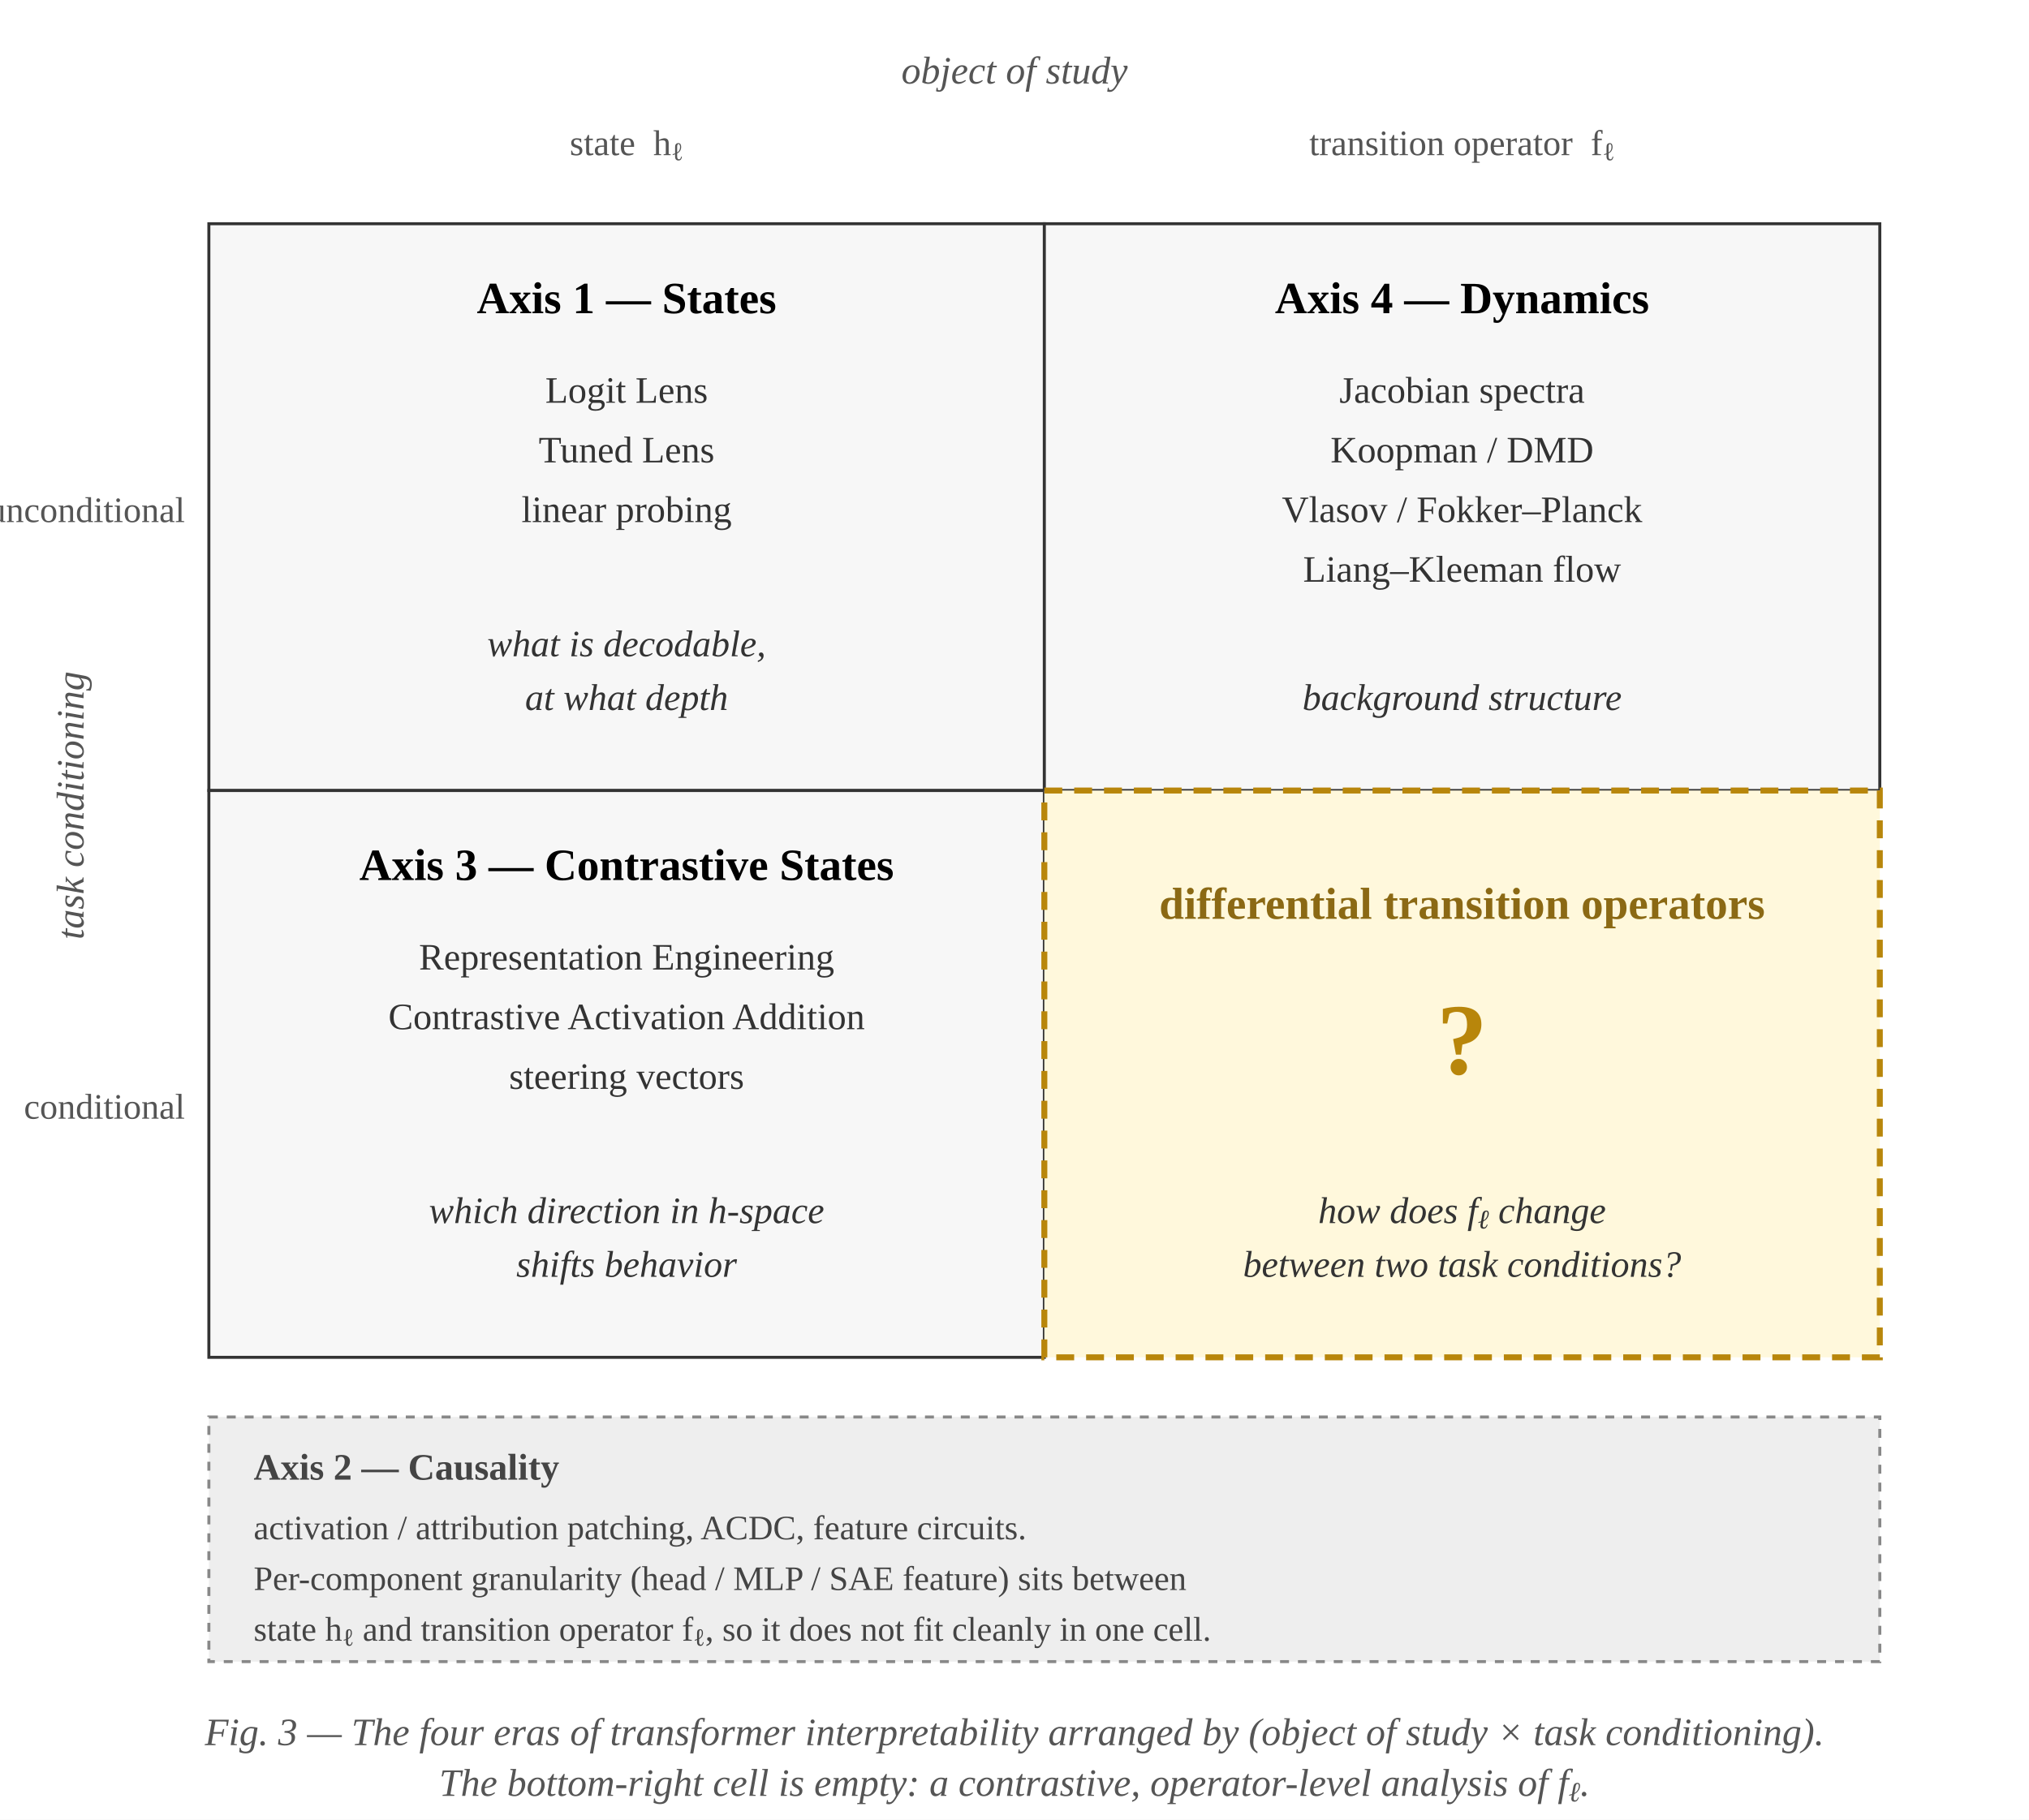
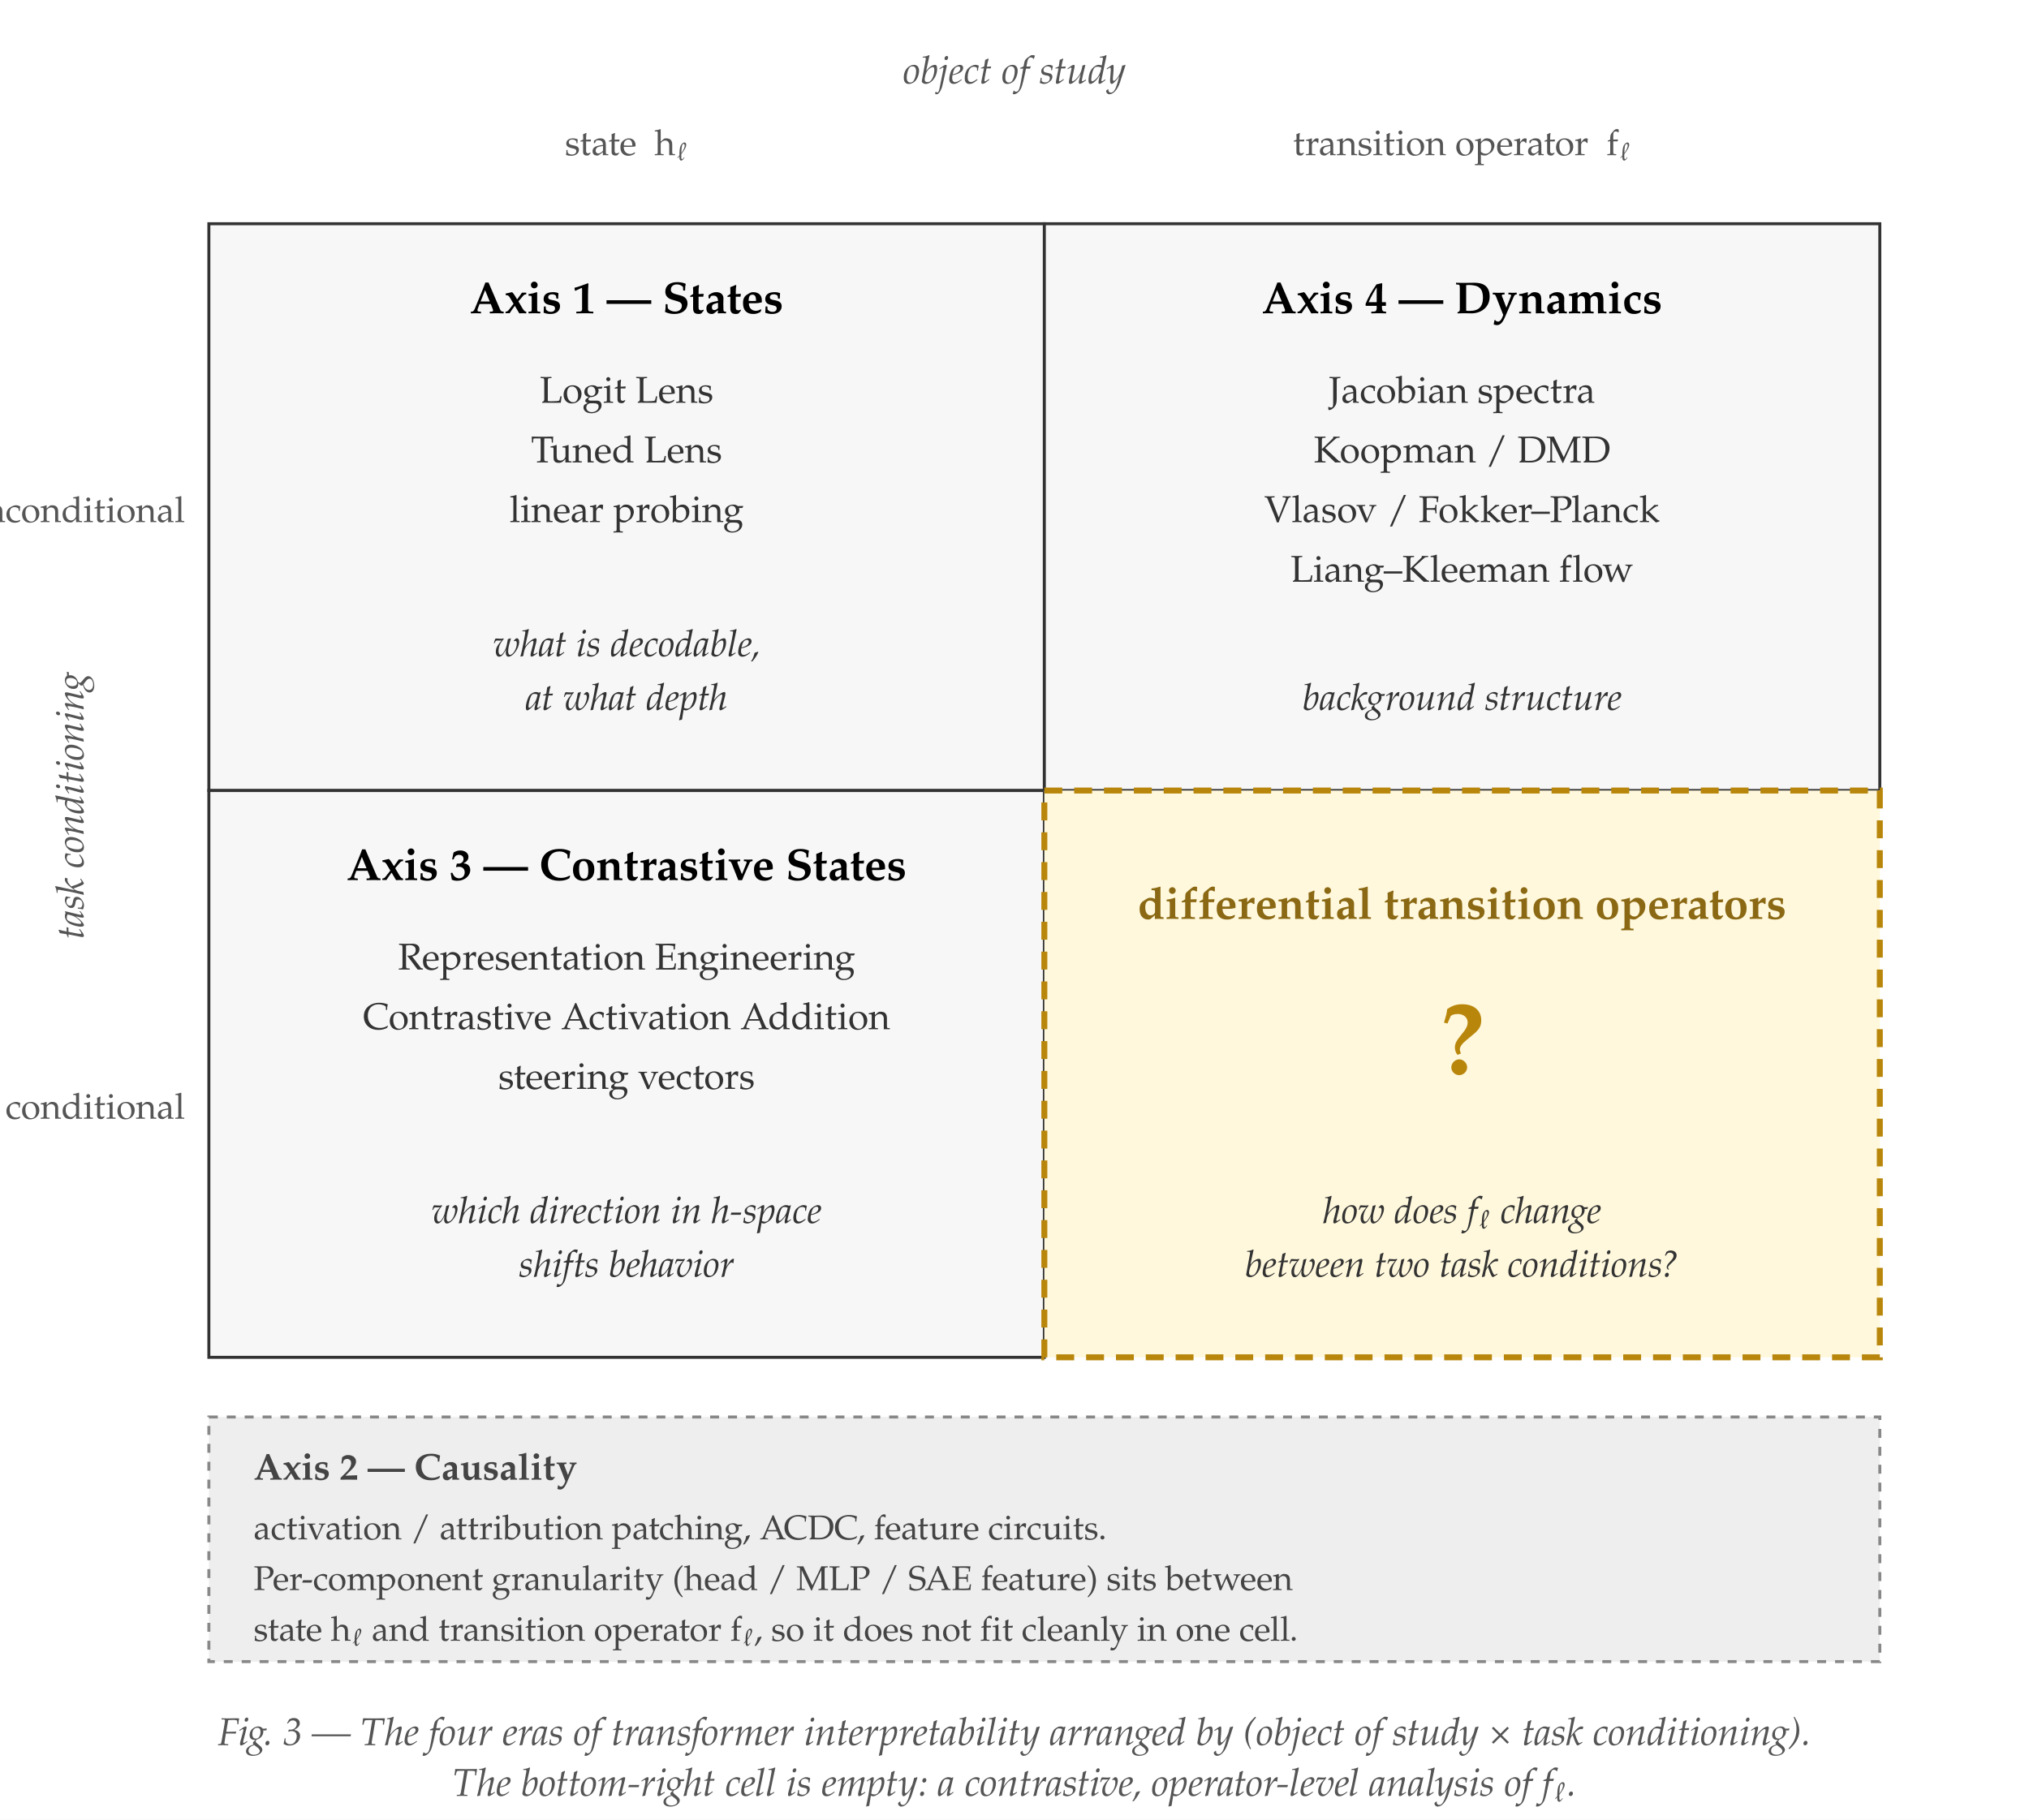
- <svg xmlns="http://www.w3.org/2000/svg" viewBox="0 0 680 610" font-family="Georgia, 'Times New Roman', serif" font-size="14">
+ <svg xmlns="http://www.w3.org/2000/svg" viewBox="0 0 680 610" font-family="Palatino, 'Palatino Linotype', 'Palatino LT STD', 'Book Antiqua', Georgia, serif" font-size="14">
  <rect width="100%" height="100%" fill="#ffffff" />
  <style>
    .cell-label { font-size: 15px; font-weight: 600; }
    .cell-content { font-size: 12.5px; fill: #333; }
    .axis-label { font-size: 13px; font-style: italic; fill: #555; }
    .axis-tick { font-size: 12px; fill: #555; }
    .gap { fill: #fff8dc; stroke: #b8860b; stroke-width: 2; stroke-dasharray: 6 4; }
    .filled { fill: #f7f7f7; stroke: #333; stroke-width: 1; }
    .gap-label { font-size: 15px; font-weight: 700; fill: #8b6914; }
    .gap-q { font-size: 34px; font-weight: 700; fill: #b8860b; }
    .note-box { fill: #eeeeee; stroke: #888; stroke-width: 1; stroke-dasharray: 3 3; }
    .note-text { font-size: 11.5px; fill: #444; }
    .note-label { font-size: 12.5px; font-weight: 600; fill: #444; }
    .sub { font-size: 0.72em; baseline-shift: sub; }
  </style>
  <text x="340" y="28" text-anchor="middle" class="axis-label">object of study</text>
  <text x="210" y="52" text-anchor="middle" class="axis-tick">state  h<tspan class="sub">ℓ</tspan>
  </text>
  <text x="490" y="52" text-anchor="middle" class="axis-tick">transition operator  f<tspan class="sub">ℓ</tspan>
  </text>
  <text x="28" y="270" text-anchor="middle" class="axis-label" transform="rotate(-90 28 270)">task conditioning</text>
  <text x="62" y="175" text-anchor="end" class="axis-tick">unconditional</text>
  <text x="62" y="375" text-anchor="end" class="axis-tick">conditional</text>
  <rect x="70" y="75" width="280" height="190" class="filled" />
  <text x="210" y="105" text-anchor="middle" class="cell-label">Axis 1 — States</text>
  <text x="210" y="135" text-anchor="middle" class="cell-content">Logit Lens</text>
  <text x="210" y="155" text-anchor="middle" class="cell-content">Tuned Lens</text>
  <text x="210" y="175" text-anchor="middle" class="cell-content">linear probing</text>
  <text x="210" y="220" text-anchor="middle" class="cell-content" fill="#888" font-style="italic">what is decodable,</text>
  <text x="210" y="238" text-anchor="middle" class="cell-content" fill="#888" font-style="italic">at what depth</text>
  <rect x="350" y="75" width="280" height="190" class="filled" />
  <text x="490" y="105" text-anchor="middle" class="cell-label">Axis 4 — Dynamics</text>
  <text x="490" y="135" text-anchor="middle" class="cell-content">Jacobian spectra</text>
  <text x="490" y="155" text-anchor="middle" class="cell-content">Koopman / DMD</text>
  <text x="490" y="175" text-anchor="middle" class="cell-content">Vlasov / Fokker–Planck</text>
  <text x="490" y="195" text-anchor="middle" class="cell-content">Liang–Kleeman flow</text>
  <text x="490" y="238" text-anchor="middle" class="cell-content" fill="#888" font-style="italic">background structure</text>
  <rect x="70" y="265" width="280" height="190" class="filled" />
  <text x="210" y="295" text-anchor="middle" class="cell-label">Axis 3 — Contrastive States</text>
  <text x="210" y="325" text-anchor="middle" class="cell-content">Representation Engineering</text>
  <text x="210" y="345" text-anchor="middle" class="cell-content">Contrastive Activation Addition</text>
  <text x="210" y="365" text-anchor="middle" class="cell-content">steering vectors</text>
  <text x="210" y="410" text-anchor="middle" class="cell-content" fill="#888" font-style="italic">which direction in h-space</text>
  <text x="210" y="428" text-anchor="middle" class="cell-content" fill="#888" font-style="italic">shifts behavior</text>
  <rect x="350" y="265" width="280" height="190" class="gap" />
  <text x="490" y="308" text-anchor="middle" class="gap-label">differential transition operators</text>
  <text x="490" y="360" text-anchor="middle" class="gap-q">?</text>
  <text x="490" y="410" text-anchor="middle" class="cell-content" fill="#8b6914" font-style="italic">how does f<tspan class="sub">ℓ</tspan> change</text>
  <text x="490" y="428" text-anchor="middle" class="cell-content" fill="#8b6914" font-style="italic">between two task conditions?</text>
  <rect x="70" y="475" width="560" height="82" class="note-box" />
  <text x="85" y="496" class="note-label">Axis 2 — Causality</text>
  <text x="85" y="516" class="note-text">activation / attribution patching, ACDC, feature circuits.</text>
  <text x="85" y="533" class="note-text">Per-component granularity (head / MLP / SAE feature) sits between</text>
  <text x="85" y="550" class="note-text">state h<tspan class="sub">ℓ</tspan> and transition operator f<tspan class="sub">ℓ</tspan>, so it does not fit cleanly in one cell.</text>
  <text x="340" y="585" text-anchor="middle" class="axis-label" font-style="normal" fill="#333">
    Fig. 3 — The four eras of transformer interpretability arranged by (object of study × task conditioning).
  </text>
  <text x="340" y="602" text-anchor="middle" class="axis-label" font-style="normal" fill="#333">
    The bottom-right cell is empty: a contrastive, operator-level analysis of f<tspan class="sub">ℓ</tspan>.
  </text>
</svg>
